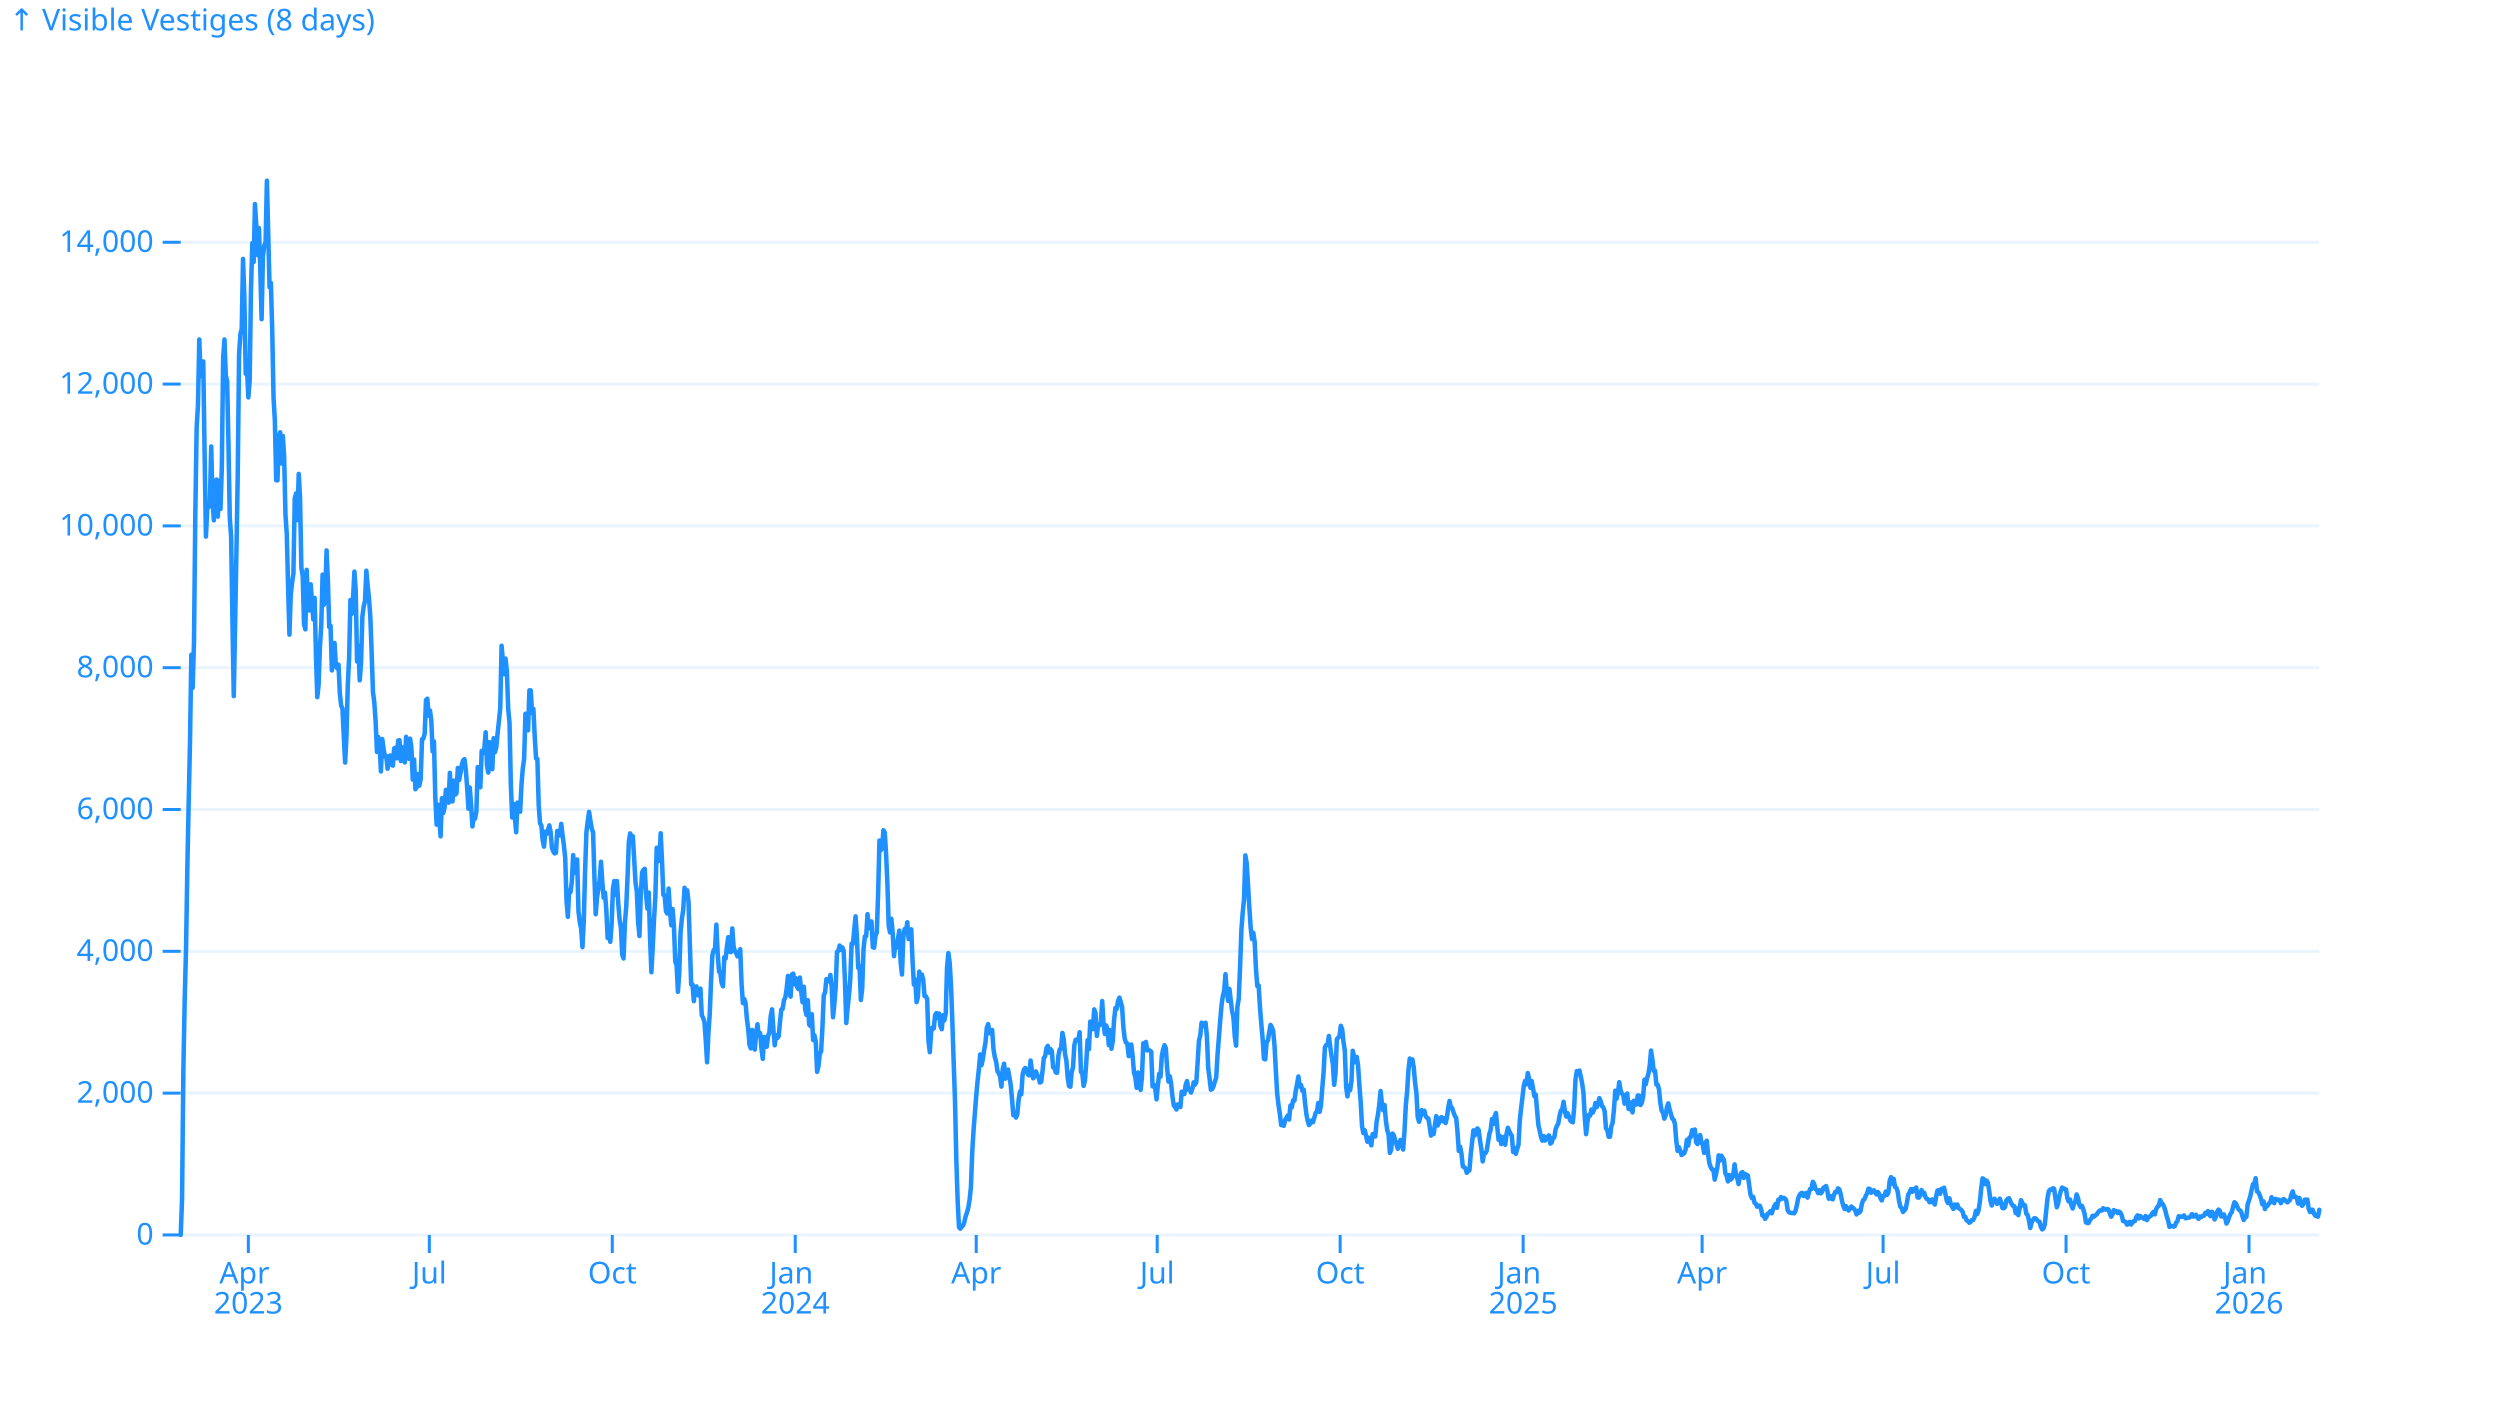
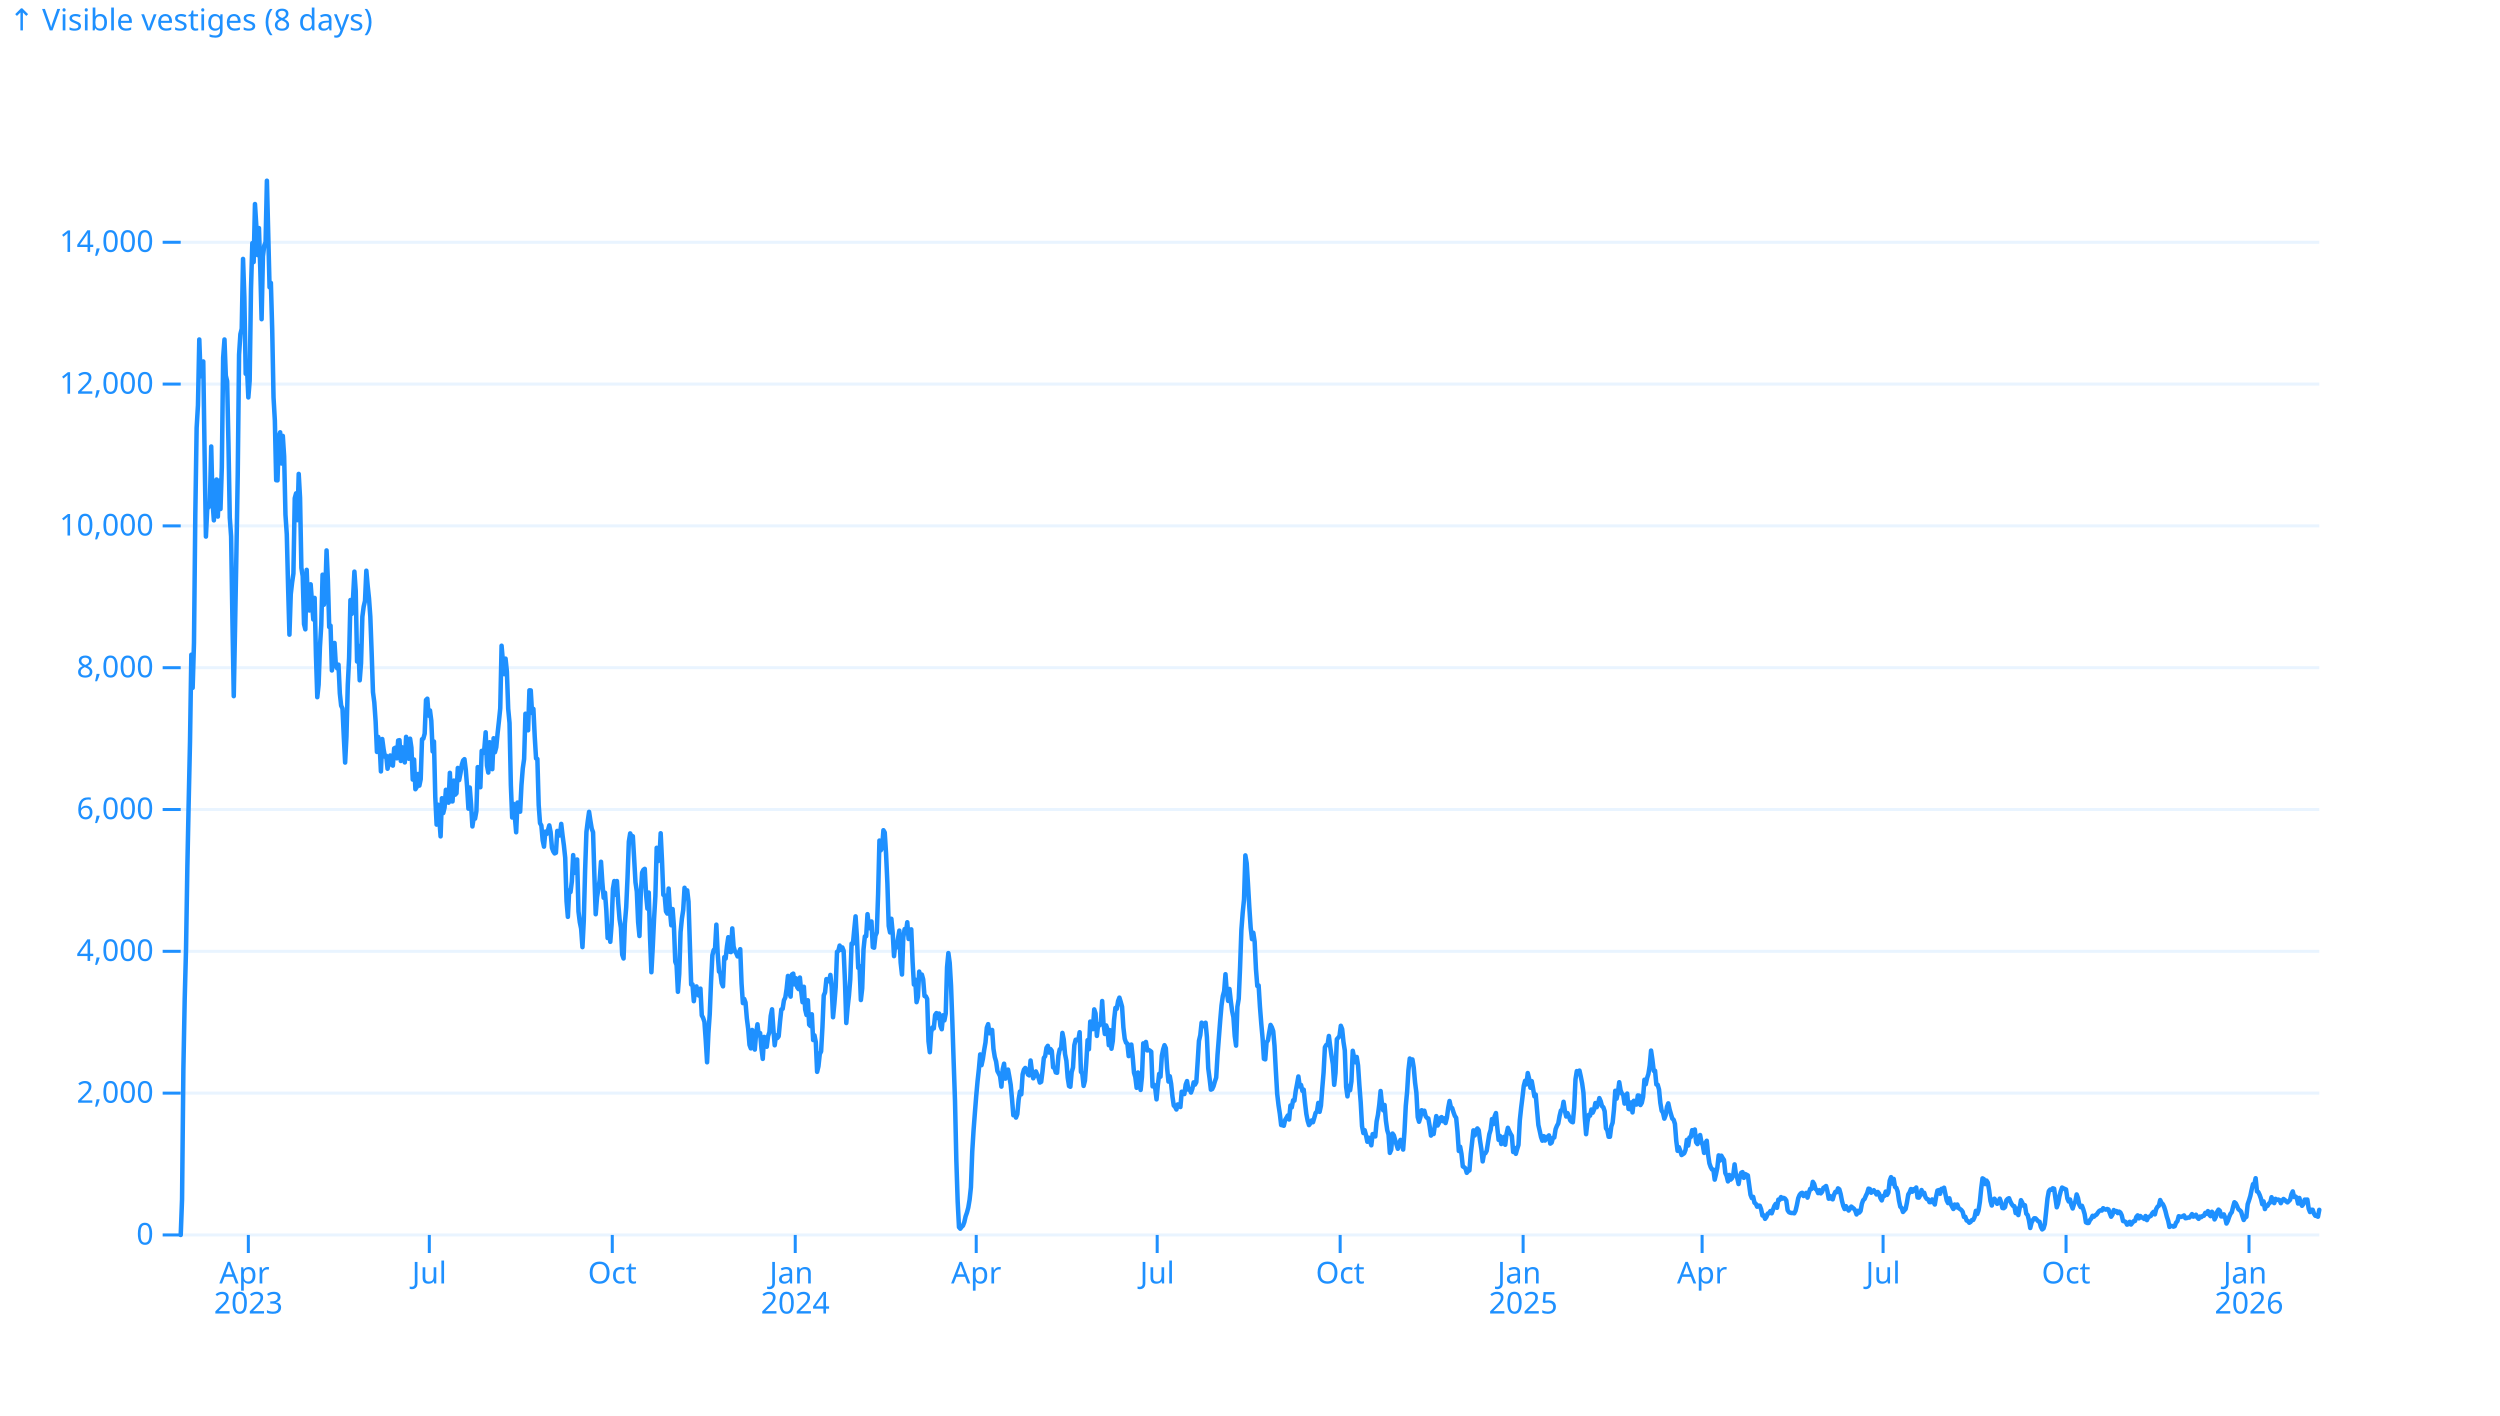
<svg xmlns="http://www.w3.org/2000/svg" width="830" height="470" fill="currentColor" class="plot-d6a7b5" font-family="system-ui, sans-serif" font-size="10" style="--plot-background:white;display:block;height:intrinsic;max-width:100%;color:#1e90ff" text-anchor="middle" viewBox="0 0 830 470">
  <style>
        :where(.plot-d6a7b5 text),:where(.plot-d6a7b5 tspan){white-space:pre}
    </style>
  <path stroke="currentColor" stroke-opacity=".1" d=" M60 410 h710 M60 362.919 h710 M60 315.838 h710 M60 268.757 h710 M60 221.676 h710 M60 174.595 h710 M60 127.514 h710 M60 80.433 h710" aria-hidden="true" aria-label="y-grid" />
  <path fill="none" stroke="currentColor" d=" M60 410 h-6 m6 -47.081 h-6 m6 -47.081 h-6 m6 -47.081 h-6 m6 -47.081 h-6 m6 -47.081 h-6 m6 -47.081 h-6 m6 -47.081 h-6" aria-hidden="true" aria-label="y-axis tick" />
  <g aria-label="y-axis tick label" font-variant="tabular-nums" text-anchor="end">
    <text y=".32em" transform="translate(51 410)">0</text>
    <text y=".32em" transform="translate(51 362.919)">2,000</text>
    <text y=".32em" transform="translate(51 315.838)">4,000</text>
    <text y=".32em" transform="translate(51 268.757)">6,000</text>
    <text y=".32em" transform="translate(51 221.676)">8,000</text>
    <text y=".32em" transform="translate(51 174.595)">10,000</text>
    <text y=".32em" transform="translate(51 127.514)">12,000</text>
    <text y=".32em" transform="translate(51 80.433)">14,000</text>
  </g>
-   <text y=".71em" aria-label="y-axis label" text-anchor="start" transform="translate(3 3)">↑ Visible Vestiges (8 days)</text>
+   <text y=".71em" aria-label="y-axis label" text-anchor="start" transform="translate(3 3)">↑ Visible vestiges (8 days)</text>
  <path fill="none" stroke="currentColor" d=" M82.449 410 v6 m60.084 -6 v6 m60.744 -6 v6 m60.743 -6 v6 m60.084 -6 v6 m60.084 -6 v6 m60.744 -6 v6 m60.744 -6 v6 m59.424 -6 v6 m60.083 -6 v6 m60.744 -6 v6 m60.743 -6 v6" aria-hidden="true" aria-label="x-axis tick" />
  <g aria-label="x-axis tick label" font-variant="tabular-nums">
    <text transform="translate(82.449 419)">
      <tspan x="0" y=".71em">Apr</tspan>
      <tspan x="0" dy="1em">2023</tspan>
    </text>
    <text y=".71em" transform="translate(142.533 419)">Jul</text>
    <text y=".71em" transform="translate(203.277 419)">Oct</text>
    <text transform="translate(264.02 419)">
      <tspan x="0" y=".71em">Jan</tspan>
      <tspan x="0" dy="1em">2024</tspan>
    </text>
    <text y=".71em" transform="translate(324.104 419)">Apr</text>
    <text y=".71em" transform="translate(384.188 419)">Jul</text>
    <text y=".71em" transform="translate(444.932 419)">Oct</text>
    <text transform="translate(505.676 419)">
      <tspan x="0" y=".71em">Jan</tspan>
      <tspan x="0" dy="1em">2025</tspan>
    </text>
    <text y=".71em" transform="translate(565.1 419)">Apr</text>
    <text y=".71em" transform="translate(625.183 419)">Jul</text>
    <text y=".71em" transform="translate(685.927 419)">Oct</text>
    <text transform="translate(746.67 419)">
      <tspan x="0" y=".71em">Jan</tspan>
      <tspan x="0" dy="1em">2026</tspan>
    </text>
  </g>
  <path fill="none" stroke="currentColor" stroke-linecap="round" stroke-linejoin="round" stroke-width="1.5" d=" m60 410 .44 -11.817 .44 -43.221 .441 -23.305 .44 -16.525 .44 -27.26 .44 -21.469 .44 -20.127 .44 -28.908 .441 10.994 .44 -14.949 .44 -42.726 .44 -28.601 .44 -7.533 .44 -21.846 .441 12.218 .44 -.448 .44 -4.472 .44 30.485 .44 27.66 .44 -9.275 .441 -.471 .44 -1.554 .44 -18.62 .44 18.432 .44 6.097 .441 -12.688 .44 -.871 .44 12.311 .44 -11.935 .44 9.416 .44 -13.841 .441 -36.441 .44 -6.003 .44 11.982 .44 1.836 .44 20.693 .44 24.67 .441 6.215 .44 27.895 .44 25.118 .44 -23.188 .44 -24.34 .44 -25.871 .441 -39.949 .44 -6.826 .44 -1.789 .44 -23.188 .44 12.736 .441 25.4 .44 -1.883 .44 9.722 .44 -5.509 .44 -30.438 .44 -15.277 .441 6.285 .44 -19.256 .44 7.109 .44 9.84 .44 -8.969 .44 13.442 .441 16.808 .44 -20.881 .44 -3.554 .44 -1.154 .44 -20.386 .44 17.561 .441 17.82 .44 -1.459 .44 15.466 .44 22.575 .44 7.698 .44 19.774 .441 .047 .44 -14.548 .44 -1.412 .44 10.357 .44 -9.157 .441 6.803 .44 19.398 .44 6.497 .44 17.749 .44 15.537 .44 -13.441 .441 -3.861 .44 -3.013 .44 -24.977 .44 -1.624 .44 8.898 .44 -15.348 .441 7.957 .44 23.234 .44 2.731 .44 15.937 .44 1.742 .44 -19.751 .441 11.464 .44 2.025 .44 -8.687 .44 5.862 .44 5.815 .441 -7.157 .44 19.233 .44 13.724 .44 -4.12 .44 -12.57 .44 -7.18 .441 -16.808 .44 9.981 .44 -3.719 .44 -14.313 .44 9.864 .44 15.56 .441 -.447 .44 14.877 .44 -2.778 .44 -6.356 .44 7.392 .44 1.036 .441 -1.224 .44 9.534 .44 4.072 .44 .942 .44 9.345 .441 8.616 .44 -8.663 .44 -17.066 .44 -8.969 .44 -19.257 .44 4.591 .441 -5.532 .44 -8.498 .44 6.403 .44 23.446 .44 -5.202 .44 11.44 .441 -5.697 .44 -15.419 .44 -3.389 .44 -1.884 .44 -10.004 .44 4.943 .441 4.214 .44 6.12 .44 11.865 .44 13.183 .44 3.389 .441 6.309 .44 10.146 .44 -4.967 .44 2.448 .44 8.993 .44 -10.758 .441 3.319 .44 2.542 .44 -.306 .44 4.308 .44 -2.142 .44 -2.26 .441 3.013 .44 .353 .44 -5.72 .44 -.235 .44 3.531 .44 -5.909 .441 -.118 .44 6.898 .44 -4.52 .44 1.224 .44 3.79 .441 -8.498 .44 6.38 .44 .894 .44 -6.662 .44 3.013 .44 10.57 .441 -6.662 .44 9.863 .44 -.706 .44 -4.355 .44 3.861 .44 -2.119 .441 -13.277 .44 -.211 .44 -1.648 .44 -11.158 .44 -.448 .44 5.626 .441 -1.718 .44 3.437 .44 10.169 .44 -3.295 .44 18.455 .441 9.134 .44 -6.615 .44 4.449 .44 6.074 .44 -12.665 .44 4.92 .441 -1.813 .44 -5.908 .44 .565 .44 3.719 .44 -9.91 .44 9.416 .441 .07 .44 -6.92 .44 4.684 .44 -.471 .44 -8.404 .44 4.026 .441 -2.26 .44 -2.778 .44 -1.483 .44 -.424 .44 3.508 .44 5.673 .441 7.251 .44 -7.015 .44 5.602 .44 7.321 .44 -3.036 .441 .447 .44 -2.448 .44 -14.666 .44 3.602 .44 3.083 .44 -12.076 .441 .753 .44 -1.483 .44 -5.438 .44 11.064 .44 2.307 .44 -10.075 .441 6.898 .44 2.048 .44 -10.264 .44 4.637 .44 -1.647 .44 -4.614 .441 -4.026 .44 -4.308 .44 -20.762 .44 5.108 .44 4.331 .441 -5.155 .44 4.237 .44 12.43 .44 4.684 .44 20.645 .44 10.758 .441 -4.52 .44 4.285 .44 5.132 .44 -9.864 .44 .118 .44 2.919 .441 -8.828 .44 -5.555 .44 -3.108 .44 -15.042 .44 3.201 .44 2.307 .441 -13.277 .44 .024 .44 7.509 .44 -1.365 .44 9.134 .441 7.297 .44 .189 .44 15.301 .44 6.026 .44 .73 .44 4.967 .441 2.095 .44 -4.99 .44 .777 .44 -1.272 .44 -1.577 .44 2.236 .441 5.203 .44 1.2 .44 .66 .44 -.212 .44 -7.251 .44 1.53 .441 -.047 .44 -3.813 .44 3.813 .44 3.32 .44 4.143 .441 14.359 .44 5.226 .44 -8.78 .44 .541 .44 -3.484 .44 -8.78 .441 5.908 .44 -3.719 .44 -.73 .44 17.232 .44 3.601 .44 2.119 .441 6.144 .44 -8.78 .44 -16.62 .44 -12.83 .44 -3.554 .44 -3.131 .441 2.942 .44 2.637 .44 1.201 .44 14.265 .44 12.947 .441 -5.626 .44 -2.754 .44 -2.99 .44 -6.05 .44 6.804 .44 5.155 .441 -1.695 .44 5.838 .44 9.228 .44 -3.837 .44 5.085 .44 -5.791 .441 -11.818 .44 -2.566 .44 4.567 .44 -4.567 .44 7.345 .44 5.344 .441 2.825 .44 8.945 .44 1.248 .44 -11.606 .44 -5.391 .44 -9.84 .441 -11.982 .44 -2.707 .44 .965 .44 -.023 .44 7.462 .441 7.839 .44 3.037 .44 10.193 .44 4.59 .44 -13.983 .44 -7.085 .441 -.919 .44 -.306 .44 8.64 .44 4.567 .44 -5.344 .44 15.137 .441 11.322 .44 -8.192 .44 -9.439 .44 -7.557 .44 -16.125 .44 4.426 .441 -.354 .44 -8.898 .44 9.063 .44 11.394 .44 .141 .441 5.344 .44 .73 .44 -8.31 .44 7.391 .44 4.803 .44 -5.391 .441 5.791 .44 11.676 .44 1.13 .44 8.875 .44 -5.933 .44 -13.888 .441 -4.45 .44 -2.872 .44 -7.391 .44 2.472 .44 -1.625 .44 3.743 .441 13.889 .44 13.63 .44 -.047 .44 5.579 .44 -4.025 .441 -.871 .44 2.777 .44 .306 .44 -2.354 .44 8.875 .44 .824 .441 1.342 .44 6.167 .44 7.251 .44 -9.652 .44 -6.309 .44 -10.946 .441 -8.639 .44 -1.719 .44 -.447 .44 -7.98 .44 9.581 .44 6.003 .441 .4 .44 3.413 .44 1.083 .44 -9.699 .44 .471 .441 -4.096 .44 -2.99 .44 4.803 .44 .141 .44 -7.863 .44 6.003 .441 1.578 .44 .659 .44 1.059 .44 -1.318 .44 -1.083 .44 11.37 .441 6.521 .44 -1.366 .44 1.177 .44 5.297 .44 3.46 .44 5.297 .441 1.177 .44 -6.121 .44 2.001 .44 4.52 .44 -5.391 .441 -3.013 .44 3.673 .44 -.754 .44 5.085 .44 3.484 .44 -7.298 .441 .212 .44 3.061 .44 -3.508 .44 -1.318 .44 -5.391 .44 -2.213 .441 6.544 .44 5.391 .44 -3.319 .44 .918 .44 -.565 .44 -4.779 .441 -4.143 .44 -.212 .44 -2.848 .44 -.895 .44 -2.871 .441 -4.308 .44 5.673 .44 1.2 .44 -7.344 .44 -.283 .44 3.578 .441 -2.048 .44 3.014 .44 .588 .44 -3.837 .44 4.637 .44 3.555 .441 -5.132 .44 7.557 .44 1.812 .44 -4.896 .44 8.098 .44 .471 .441 -3.908 .44 8.545 .44 -1.553 .44 2.236 .44 9.887 .44 -1.836 .441 -4.096 .44 -.848 .44 -7.956 .44 -10.641 .44 -1.012 .441 -4.402 .44 .377 .44 .353 .44 -2.119 .44 4.12 .44 9.934 .441 -4.449 .44 -5.485 .44 -11.794 .44 -.283 .44 -1.789 .44 1.413 .441 -.801 .44 1.107 .44 10.146 .44 13.841 .44 -5.131 .44 -3.955 .441 -5.391 .44 -11.888 .44 .094 .44 -4.731 .44 -4.402 .441 6.803 .44 10.287 .44 -.612 .44 11.299 .44 -3.86 .44 -12.995 .441 -4.26 .44 -.071 .44 -7.321 .44 3.931 .44 .8 .44 -2.307 .441 8.546 .44 .164 .44 -4.001 .44 -1.013 .44 -12.712 .44 -17.843 .441 3.248 .44 -.753 .44 -5.932 .44 .753 .44 7.039 .441 9.863 .44 14.125 .44 2.165 .44 -4.543 .44 4.685 .44 7.721 .441 -4.12 .44 1.224 .44 -2.942 .44 -2.637 .44 10.57 .44 4.002 .441 -12.335 .44 -2.731 .44 1.036 .44 -3.32 .44 5.556 .44 -2.919 .441 -.283 .44 10.711 .44 7.628 .44 -1.648 .44 7.486 .441 -1.719 .44 -8.427 .44 1.977 .44 -.989 .44 1.601 .44 5.509 .441 .094 .44 .894 .44 14.03 .44 3.649 .44 -6.638 .44 -1.577 .441 .306 .44 -4.473 .44 -.612 .44 1.648 .44 -1.483 .44 4.096 .441 1.106 .44 -4.637 .44 1.694 .44 -2.259 .44 -15.396 .441 -4.684 .44 3.272 .44 7.509 .44 12.194 .44 13.371 .44 12.735 .441 19.704 .44 13.559 .44 8.64 .44 .517 .44 -.612 .44 -.4 .441 -1.153 .44 -1.931 .44 -1.247 .44 -1.648 .44 -2.613 .44 -4.12 .441 -11.888 .44 -7.109 .44 -5.744 .44 -5.602 .44 -4.85 .441 -4.049 .44 -4.896 .44 3.578 .44 -2.048 .44 -2.99 .44 -2.518 .441 -4.92 .44 -1.154 .44 3.037 .44 -1.012 .44 -.095 .44 6.262 .441 2.731 .44 1.507 .44 3.154 .44 .8 .44 .918 .44 3.437 .441 -5.767 .44 -1.836 .44 4.967 .44 -2.142 .44 -.871 .44 2.424 .441 2.613 .44 4.755 .44 5.368 .44 -.777 .44 1.553 .441 -1.153 .44 -4.826 .44 -2.683 .44 .941 .44 -6.615 .44 -1.6 .441 -.542 .44 .848 .44 1.341 .44 .283 .44 -4.944 .44 3.39 .441 2.519 .44 -.871 .44 -1.412 .44 1.035 .44 1.06 .44 1.6 .441 -.258 .44 -3.508 .44 -4.426 .44 -.541 .44 -2.801 .441 -.659 .44 2.236 .44 -1.177 .44 .612 .44 5.461 .44 .142 .441 1.553 .44 .118 .44 -5.673 .44 -2.119 .44 -.259 .44 -5.179 .441 2.142 .44 4.897 .44 2.189 .44 5.626 .44 2.778 .44 .235 .441 -4.896 .44 -1.483 .44 -7.415 .44 -1.813 h.44 l.441 .165 .44 -2.66 .44 13.159 .44 .541 .44 4.12 .44 -1.742 .441 -6.003 .44 -7.439 .44 3.013 .44 -9.18 .44 1.859 .44 .659 .441 -6.567 .44 1.342 .44 7.462 .44 -3.931 .44 .423 .44 -.753 .441 -7.321 .44 7.392 .44 3.554 .44 -2.848 .44 1.224 .441 5.344 .44 -4.967 .44 6.144 .44 -2.59 .44 -7.062 .44 -3.908 .441 .306 .44 -2.589 .44 -1.13 .44 1.436 .44 1.601 .44 6.85 .441 3.766 .44 1.295 .44 .306 .44 4.167 .44 -1.483 .44 -2.354 .441 3.978 .44 5.367 .44 1.436 .44 3.578 .44 -5.084 .441 1.153 .44 4.638 .44 -4.308 .44 -11.158 .44 1.836 .44 -2.307 .441 2.825 .44 -.189 .44 .259 .44 .353 .44 11.512 .44 -.565 .441 1.153 .44 3.72 .44 -4.779 .44 -3.696 .44 .942 .44 -6.921 .441 -2.166 .44 -1.365 .44 .965 .44 6.732 .44 4.379 .44 -1.766 .441 2.472 .44 4.285 .44 2.966 .44 .447 .44 .871 .441 -1.695 .44 .33 .44 .541 .44 -5.085 .44 .306 .44 .471 .441 -3.154 .44 -1.154 .44 2.849 .44 -.165 .44 1.13 .44 -1.224 .441 -2.166 .44 .753 .44 -.8 .44 -6.639 .44 -7.109 .44 -1.86 .441 -4.166 .44 .329 .44 .871 .44 -1.177 .44 4.732 .441 10.405 .44 3.343 .44 3.743 .44 -.212 .44 -.942 .44 -1.554 .441 -1.294 .44 -7.51 .44 -5.626 .44 -5.65 .44 -5.108 .44 -3.178 .441 -1.601 .44 -5.649 .44 5.838 .44 3.013 .44 -3.955 .44 3.955 .441 3.343 .44 2.095 .44 6.285 .44 3.131 .44 -12.877 .441 -2.66 .44 -10.358 .44 -12.523 .44 -5.744 .44 -4.426 .44 -14.571 .441 2.613 .44 7.062 .44 7.627 .44 6.662 .44 3.837 .44 -2.119 .441 2.967 .44 9.133 .44 5.579 .44 -.188 .44 7.062 .44 5.626 .441 4.85 .44 6.826 .44 .189 .44 -5.697 .44 -.565 .441 -2.731 .44 -2.448 .44 .8 .44 1.272 .44 4.92 .44 8.215 .441 7.651 .44 3.743 .44 2.895 .44 3.743 .44 .071 .44 .165 .441 -1.931 .44 -.706 .44 -.777 .44 1.342 .44 -4.637 .44 .612 .441 -2.354 .44 .117 .44 -3.225 .44 -2.307 .44 -2.495 .441 3.319 .44 -.494 .44 1.954 .44 -.4 .44 4.331 .44 3.743 .441 2.283 .44 1.413 .44 -.589 .44 -.965 .44 .589 .44 -1.483 .441 -1.625 .44 -.4 .44 -2.895 .44 2.966 .44 -2.048 .44 -5.768 .441 -5.249 .44 -8.381 .44 -.753 .44 -.024 .44 -2.966 .441 3.508 .44 3.154 .44 2.708 .44 6.85 .44 -4.002 .44 -11.135 .441 -.494 .44 -.565 .44 -3.413 .44 1.106 .44 4.237 .44 2.849 .441 12.099 .44 3.155 .44 -3.461 .44 1.413 .44 -2.943 .44 -10.146 .441 2.213 .44 1.601 .44 -1.766 .44 2.802 .44 6.591 .44 5.697 .441 7.862 .44 2.307 .44 -.941 .44 1.671 .44 2.166 .441 -1.366 .44 1.177 .44 1.366 .44 -3.72 .44 -.023 .44 .8 .441 -4.99 .44 -2.19 .44 -3.366 .44 -4.543 .44 4.143 .44 2.283 .441 -1.789 .44 5.203 .44 3.154 .44 1.46 .44 6.097 .44 -1.036 .441 -5.391 .44 .612 .44 1.624 .44 1.413 .44 1.412 .441 -1.859 .44 -1.083 .44 1.577 .44 1.624 .44 -5.885 .44 -8.639 .441 -4.708 .44 -7.133 .44 -3.861 .44 1.719 .44 -1.413 .44 2.707 .441 4.967 .44 3.414 .44 8.051 .44 1.553 .44 -1.483 .44 -2.354 .441 1.13 .44 -.965 .44 1.836 .44 .565 .44 .165 .441 2.589 .44 3.108 .44 -1.083 .44 .565 .44 -3.06 .44 -2.896 .441 3.131 .44 -.824 .44 -1.671 .44 -.306 .44 1.365 .44 -.965 .441 1.577 .44 -1.765 .44 -3.273 .44 -2.283 .44 2.048 .44 .306 .441 1.412 .44 1.201 .44 .612 .44 4.638 .44 6.379 .441 -1.412 .44 2.354 .44 4.166 .44 .283 .44 .376 .44 1.484 .441 -.565 .44 -.236 .44 -5.461 .44 -3.837 .44 -4.002 .44 1.695 .441 -1.742 .44 -.589 .44 .565 .44 3.484 .44 2.801 .44 4.097 .441 -2.59 .44 -.118 .44 -.776 .44 -2.778 .44 -2.754 .441 -1.436 .44 -3.602 .44 1.671 .44 -2.566 .44 -1.106 .44 4.755 .441 4.143 .44 -1.318 .44 2.707 .44 -.894 .44 -1.483 .44 2.612 .441 -3.625 .44 -2.001 .44 1.06 .44 .918 .44 .706 .44 5.344 .441 -1.342 .44 1.954 .44 -1.554 .44 -1.412 .44 -8.145 .44 -4.12 .441 -3.531 .44 -3.837 .44 -1.648 .44 1.201 .44 -3.767 .441 1.836 .44 3.037 .44 -2.189 .44 2.448 .44 2.589 .44 -.588 .441 5.108 .44 4.991 .44 1.93 .44 2.072 .44 1.224 .44 -1.507 .441 1.46 .44 -1.224 .44 .706 .44 -1.201 .44 2.731 .44 -.33 .441 -1.577 .44 -.118 .44 -2.754 .44 -1.106 .44 -.801 .441 -2.495 .44 -1.813 .44 -.329 .44 -2.566 .44 3.037 .44 1.859 .441 -1.13 .44 1.036 .44 1.342 .44 .471 .44 .188 .44 -4.826 .441 -9.439 .44 -2.731 .44 .447 .44 -.612 .44 1.978 .44 2.236 .441 3.154 .44 8.216 .44 5.532 .44 -4.025 .44 -2.378 .441 .259 .44 -2.048 .44 1.059 .44 -.989 .44 -2.212 .44 1.365 .441 -1.13 .44 -1.883 .44 1.012 .44 1.671 .44 .354 .44 1.341 .441 5.65 .44 .636 .44 2.165 h.44 l.44 -3.436 .44 -1.225 .441 -4.331 .44 -6.262 .44 2.613 .44 -1.977 .44 -3.484 .441 2.66 .44 1.106 .44 .4 .44 2.943 .44 -.471 .44 -2.872 .441 5.085 .44 .141 .44 -2.283 .44 3.319 .44 -3.861 .44 1.201 .441 .047 .44 -3.013 .44 .047 .44 3.131 .44 -.73 .44 -1.977 .441 -5.697 .44 1.506 .44 -2.071 .44 -1.365 .44 -2.825 .441 -4.92 .44 2.989 .44 3.743 .44 -.047 .44 4.567 .44 .094 .441 1.577 .44 4.45 .44 2.613 .44 .612 .44 2.001 .44 -1.13 .441 -2.802 .44 -1.153 .44 2.048 .44 1.53 .44 1.483 .44 .353 .441 1.389 .44 5.626 .44 3.343 .44 -1.201 .44 1.154 .441 1.436 .44 -.283 .44 -.306 .44 -1.13 .44 -3.319 .44 1.907 .441 -2.707 .44 -.165 .44 -2.26 .44 1.554 .44 -1.766 .44 4.261 .441 .589 .44 -2.401 .44 -.613 .44 2.402 .44 .941 .44 2.59 .441 -3.32 .44 -.706 .44 4.52 .44 2.966 .44 1.271 .44 .777 .441 .047 .44 3.319 .44 -1.836 .44 -2.165 .44 -4.049 .441 1.718 .44 -1.624 .44 .777 .44 .659 .44 4.331 .44 .942 .441 1.836 .44 -2.142 .44 1.553 .44 -.447 .44 -1.13 .44 -3.484 .441 3.319 .44 1.225 .44 1.977 .44 -2.59 .44 -1.153 .44 -.212 .441 1.907 .44 -1.271 .44 .235 .44 .236 .44 3.201 .441 3.202 .44 1.106 .44 -.4 .44 1.954 .44 .329 .44 .989 .441 -.377 .44 .047 .44 1.154 .44 2.095 .44 -.071 .44 1.177 .441 -.612 .44 -1.13 .44 -.117 .44 -.73 .44 .753 .44 -1.247 .441 -1.201 .44 -.683 .44 1.295 .44 -2.707 .44 .07 .441 -.918 .44 .518 .44 -.235 .44 .212 .44 .635 .44 3.225 .441 .66 .44 .188 .44 .094 .44 -.024 .44 .118 .44 -.871 .441 -1.883 .44 -2.26 .44 -1.059 .44 -.565 .44 -.165 .44 1.059 .441 -.588 .44 -.448 .44 1.578 .44 -1.601 .44 -1.295 .441 .024 .44 -2.378 .44 .683 .44 1.648 .44 .4 .44 1.012 .441 -.989 .44 1.083 .44 -.518 .44 -1.318 .44 -.259 .44 -.353 .441 1.695 .44 2.519 .44 -.895 .44 .871 .44 .236 .44 -1.53 .441 -.966 .44 .118 .44 -1.271 .44 .329 .44 1.554 .441 2.284 .44 1.671 .44 1.036 .44 -.965 .44 .729 .44 .73 .441 -.588 .44 -.73 .44 .353 .44 .353 .44 .612 .44 1.295 .441 -1.201 .44 .589 .44 -.518 .44 -2.401 .44 -1.224 .44 -.353 .441 -1.083 .44 -.895 .44 -1.483 .44 .118 .44 1.247 .441 -.353 .44 -.494 .44 .612 .44 .8 .44 -.824 .44 .565 .441 1.483 .44 .754 .44 -1.436 .44 -.071 .44 -1.436 .44 1.107 .441 -.777 .44 -3.931 .44 -1.177 .44 2.142 .44 -1.554 .44 2.66 .441 .283 .44 1.247 .44 3.013 .44 2.025 .44 .4 .44 1.342 .441 -.518 .44 -.471 .44 -2.166 .44 -2.66 .44 -.682 .441 -1.107 .44 .895 .44 -.871 .44 .518 .44 -1.06 .44 3.296 .441 .071 .44 -.801 .44 -1.718 .44 1.389 .44 -.495 .44 1.483 .441 .589 .44 .118 .44 .941 .44 -.023 .44 -.895 .44 .871 .441 .824 .44 -2.613 .44 -2.024 .44 -.142 .44 1.225 .441 -1.648 .44 -.024 .44 -.353 .44 2.095 .44 2.119 .44 .894 .441 -1.6 .44 1.883 .44 .871 .44 .8 .44 -1.483 .44 .942 .441 -.942 .44 1.177 .44 .306 .44 .33 .44 .588 .44 1.719 .441 -.047 .44 1.224 .44 .188 .44 .565 .44 -.282 .441 -.613 .44 -.047 .44 -.918 .44 -2.095 .44 1.06 .44 -1.201 .441 -2.825 .44 -4.425 .44 -3.39 .44 .259 .44 1.647 .44 -1.177 .441 .683 .44 2.59 .44 3.484 .44 1.53 .44 -1.907 .44 -.353 .441 .682 .44 1.013 .44 -.33 .44 -1.389 .44 1.201 .441 1.907 .44 .07 .44 -.4 .44 -2.236 .44 -.471 .44 -.212 .441 1.106 .44 .848 .44 .588 .44 .118 .44 2.284 .44 -1.507 .441 2.166 .44 -2.307 .44 -2.637 .44 .824 .44 1.036 .44 -.188 .441 2.801 .44 .424 .44 1.718 .44 2.613 .44 -1.813 .441 -.824 .44 -.588 .44 .024 .44 .47 .44 .518 .44 .141 .441 1.695 .44 .848 .44 -.33 .44 -1.459 .44 -4.167 .44 -4.308 .441 -2.424 .44 -.542 .44 .094 .44 -.518 .44 .142 .44 3.178 .441 2.989 .44 -1.247 .44 -2.402 .44 -1.671 .44 -1.224 .44 .235 .441 .212 .44 .189 .44 2.989 .44 .989 .44 -.659 .441 1.883 .44 1.106 .44 -1.459 .44 -.871 .44 -2.331 .44 1.177 .441 2.237 .44 .8 .44 -.447 .44 1.2 .44 1.507 .44 2.778 .441 .235 .44 -.023 .44 -.942 .44 -.518 .44 -.918 .44 .306 .441 -.447 .44 -.236 .44 -.659 .44 -.565 .44 -.235 .441 .094 .44 -.777 .44 .33 .44 .141 .44 -.212 .44 .165 .441 1.224 .44 1.177 .44 -.683 .44 -1.53 .44 .565 .44 -.235 .441 .683 .44 -.495 .44 .306 .44 .942 .44 1.883 .44 .094 .441 .212 .44 .895 .44 -.189 .44 -.753 .44 .895 .441 -.565 .44 -.542 .44 -.07 .44 -1.342 .44 -.518 .44 .989 .441 -.777 .44 .47 .44 .165 .44 .353 .44 -.988 .44 1.365 .441 -.918 .44 -.259 .44 -.235 .44 -.848 .44 -.494 .44 .847 .441 -1.789 .44 -.753 .44 -.33 .44 -1.883 .44 .942 .441 .423 .44 .919 .44 1.412 .44 1.789 .44 1.318 .44 2.119 .441 -.377 .44 .094 .44 .189 .44 -.165 .44 -1.154 .44 -.47 .441 -1.672 .44 .142 .44 .07 .44 -.212 .44 -.259 .44 .918 .441 -.047 .44 -.164 h.44 l.44 -.495 .44 -.659 .441 .848 .44 -.189 .44 -.447 .44 .918 .44 .447 .44 -.753 .441 .188 .44 -.4 .44 -.07 .44 -.942 .44 .306 .44 -.895 .441 1.201 .44 .471 .44 -1.46 .44 .589 .44 1.954 .44 -.871 .441 -1.672 .44 -.706 .44 .4 .44 1.86 h.44 l.441 -.683 .44 1.083 .44 1.954 .44 -.847 .44 -1.319 .44 -1.036 .441 -.564 .44 -1.79 .44 -1.506 .44 .353 .44 .918 .44 1.036 .441 .353 .44 .424 .44 1.483 .44 1.318 .44 -.777 .44 -.259 .441 -4.19 .44 -1.295 .44 -1.459 .44 -2.095 .44 -1.813 h.44 l.441 -1.977 .44 4.378 .44 .212 .44 .942 .44 1.224 .441 1.883 .44 -.942 .44 2.543 .44 -1.083 h.44 l.44 -.777 .441 -.306 .44 -1.766 .44 1.484 .44 .47 .44 -1.412 .44 .377 .441 -.142 .44 .165 .44 1.036 .44 -.824 .44 -.565 .44 .306 .441 .494 .44 .33 .44 -.424 .44 -.447 .44 -1.813 .441 -.965 .44 1.86 .44 -.165 .44 .353 .44 1.978 .44 -1.837 .441 1.86 .44 .73 .44 -.589 .44 -1.459 .44 .023 .44 -.047 .441 3.013 .44 1.13 .44 -.753 h.44 l.44 1.295 .44 .683 .441 .094 .44 .235 .44 -2.283" aria-label="line" />
</svg>
